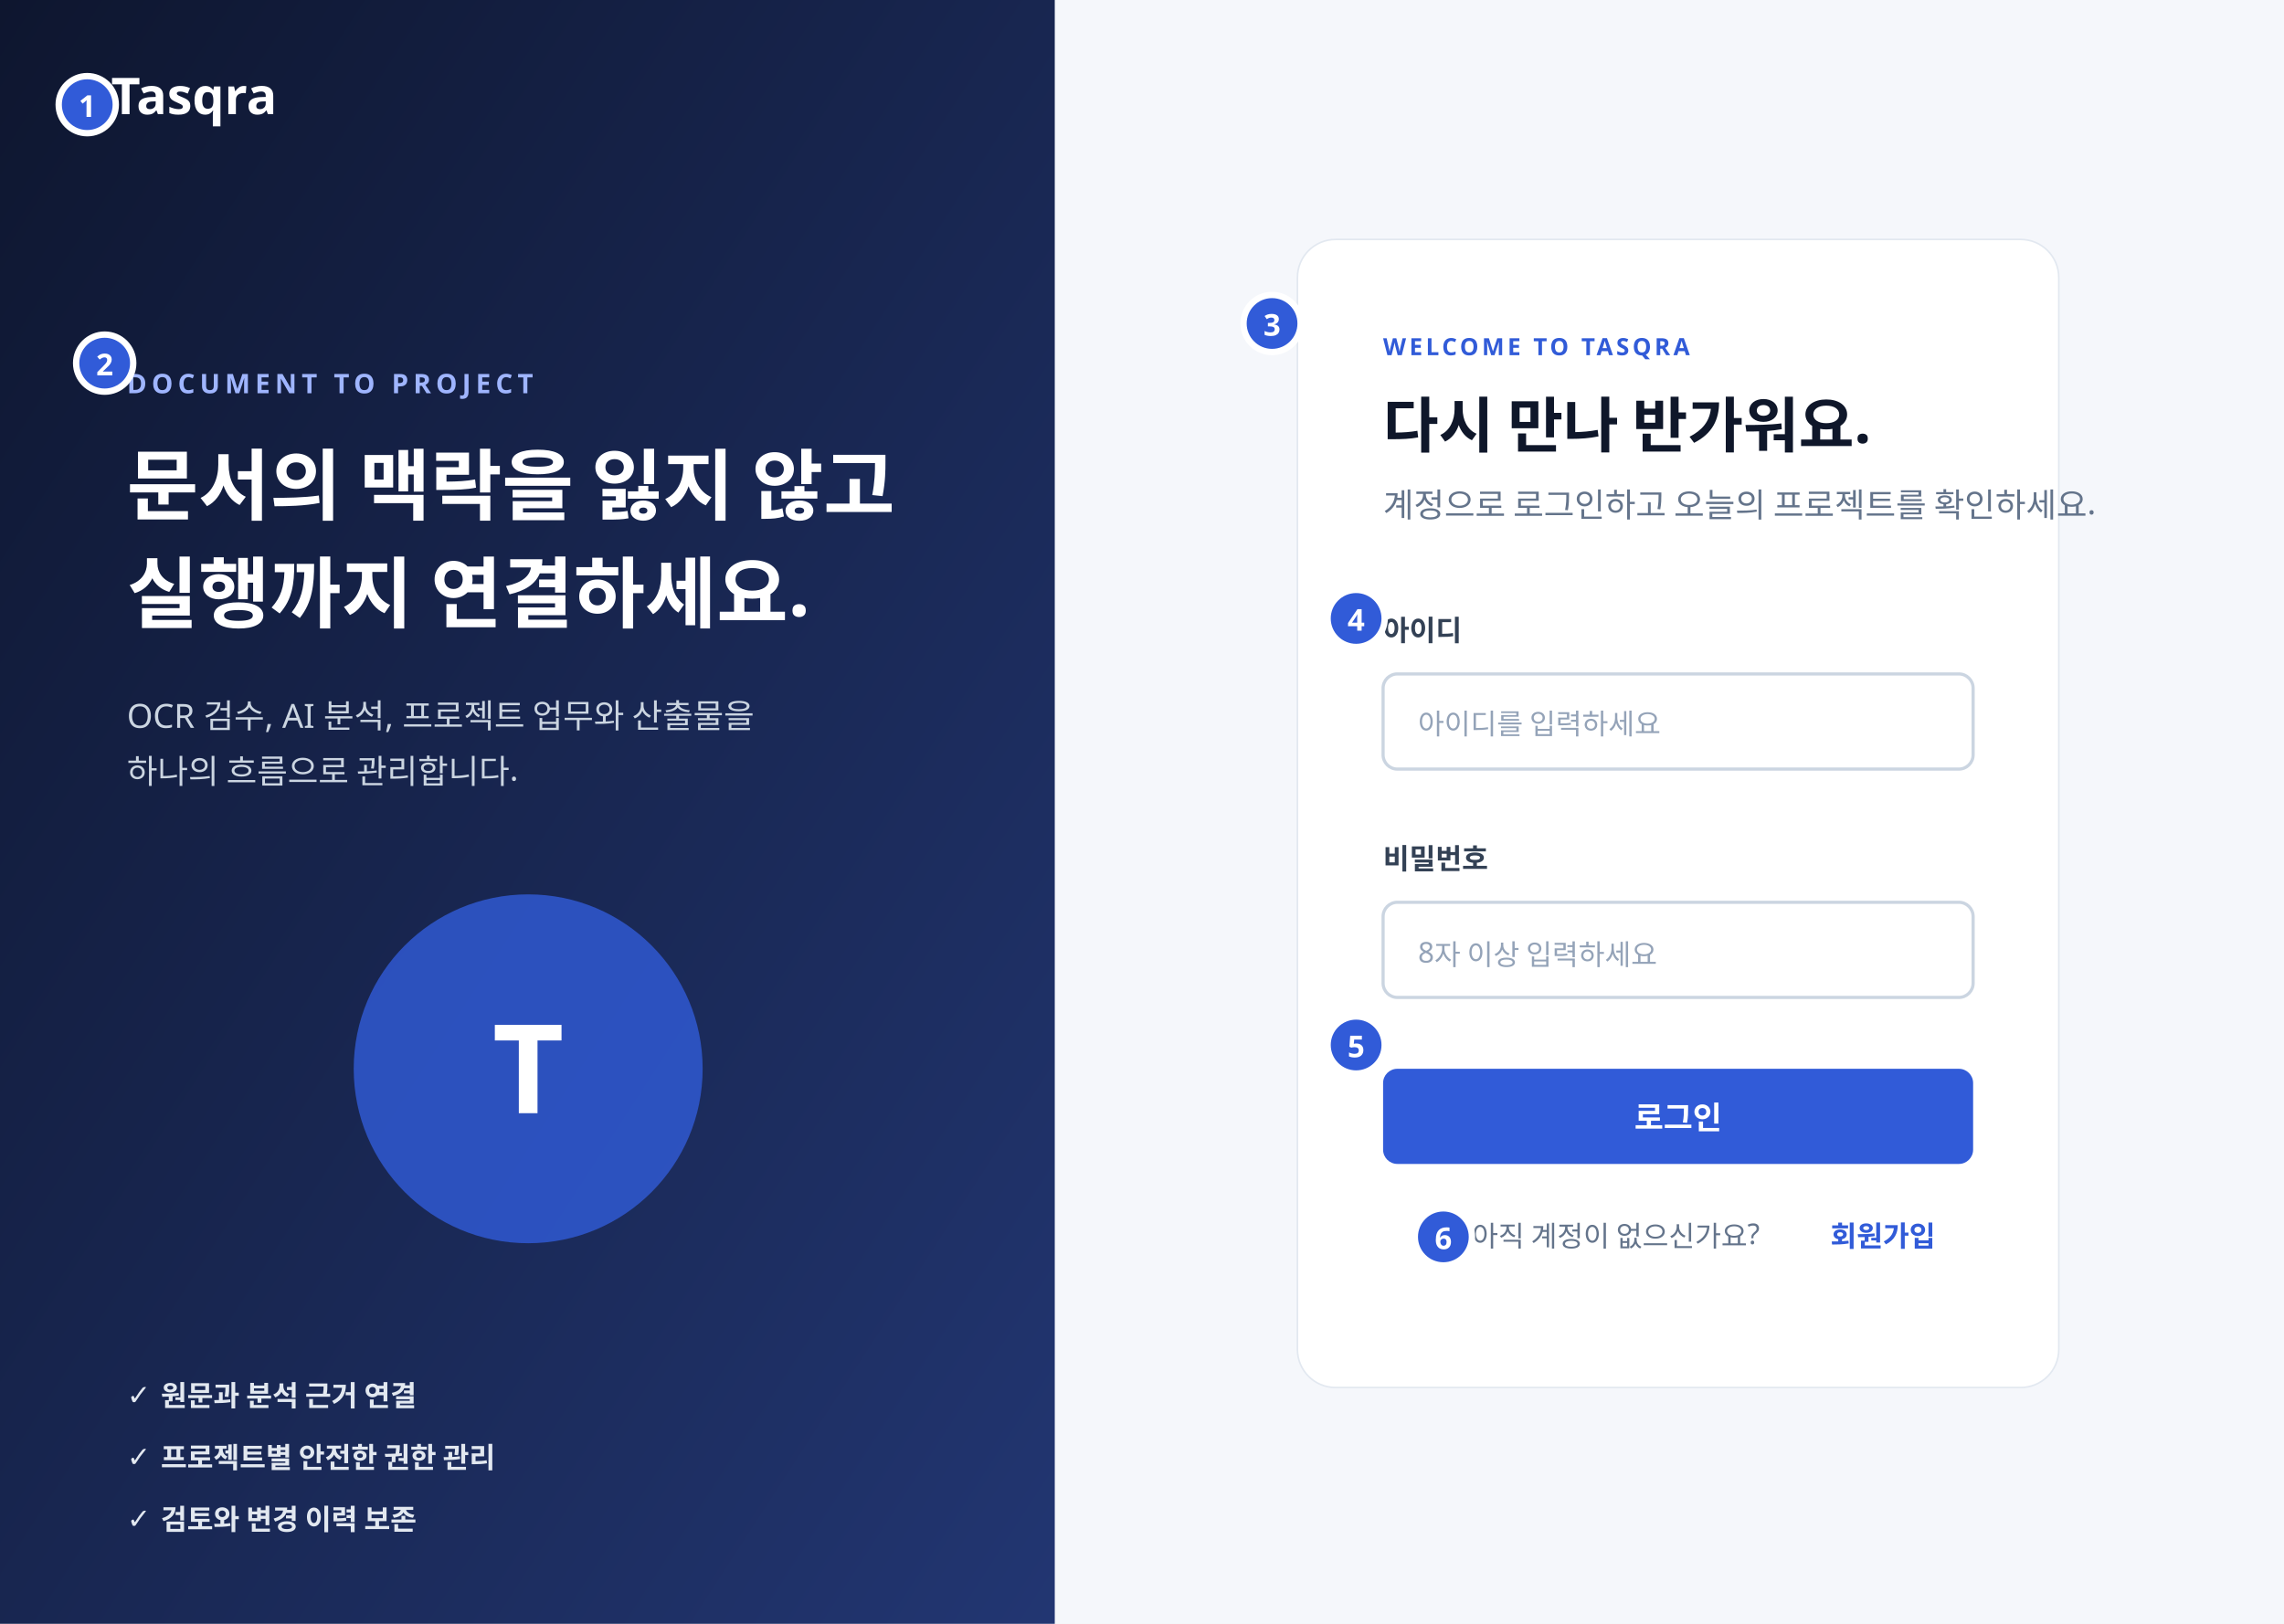
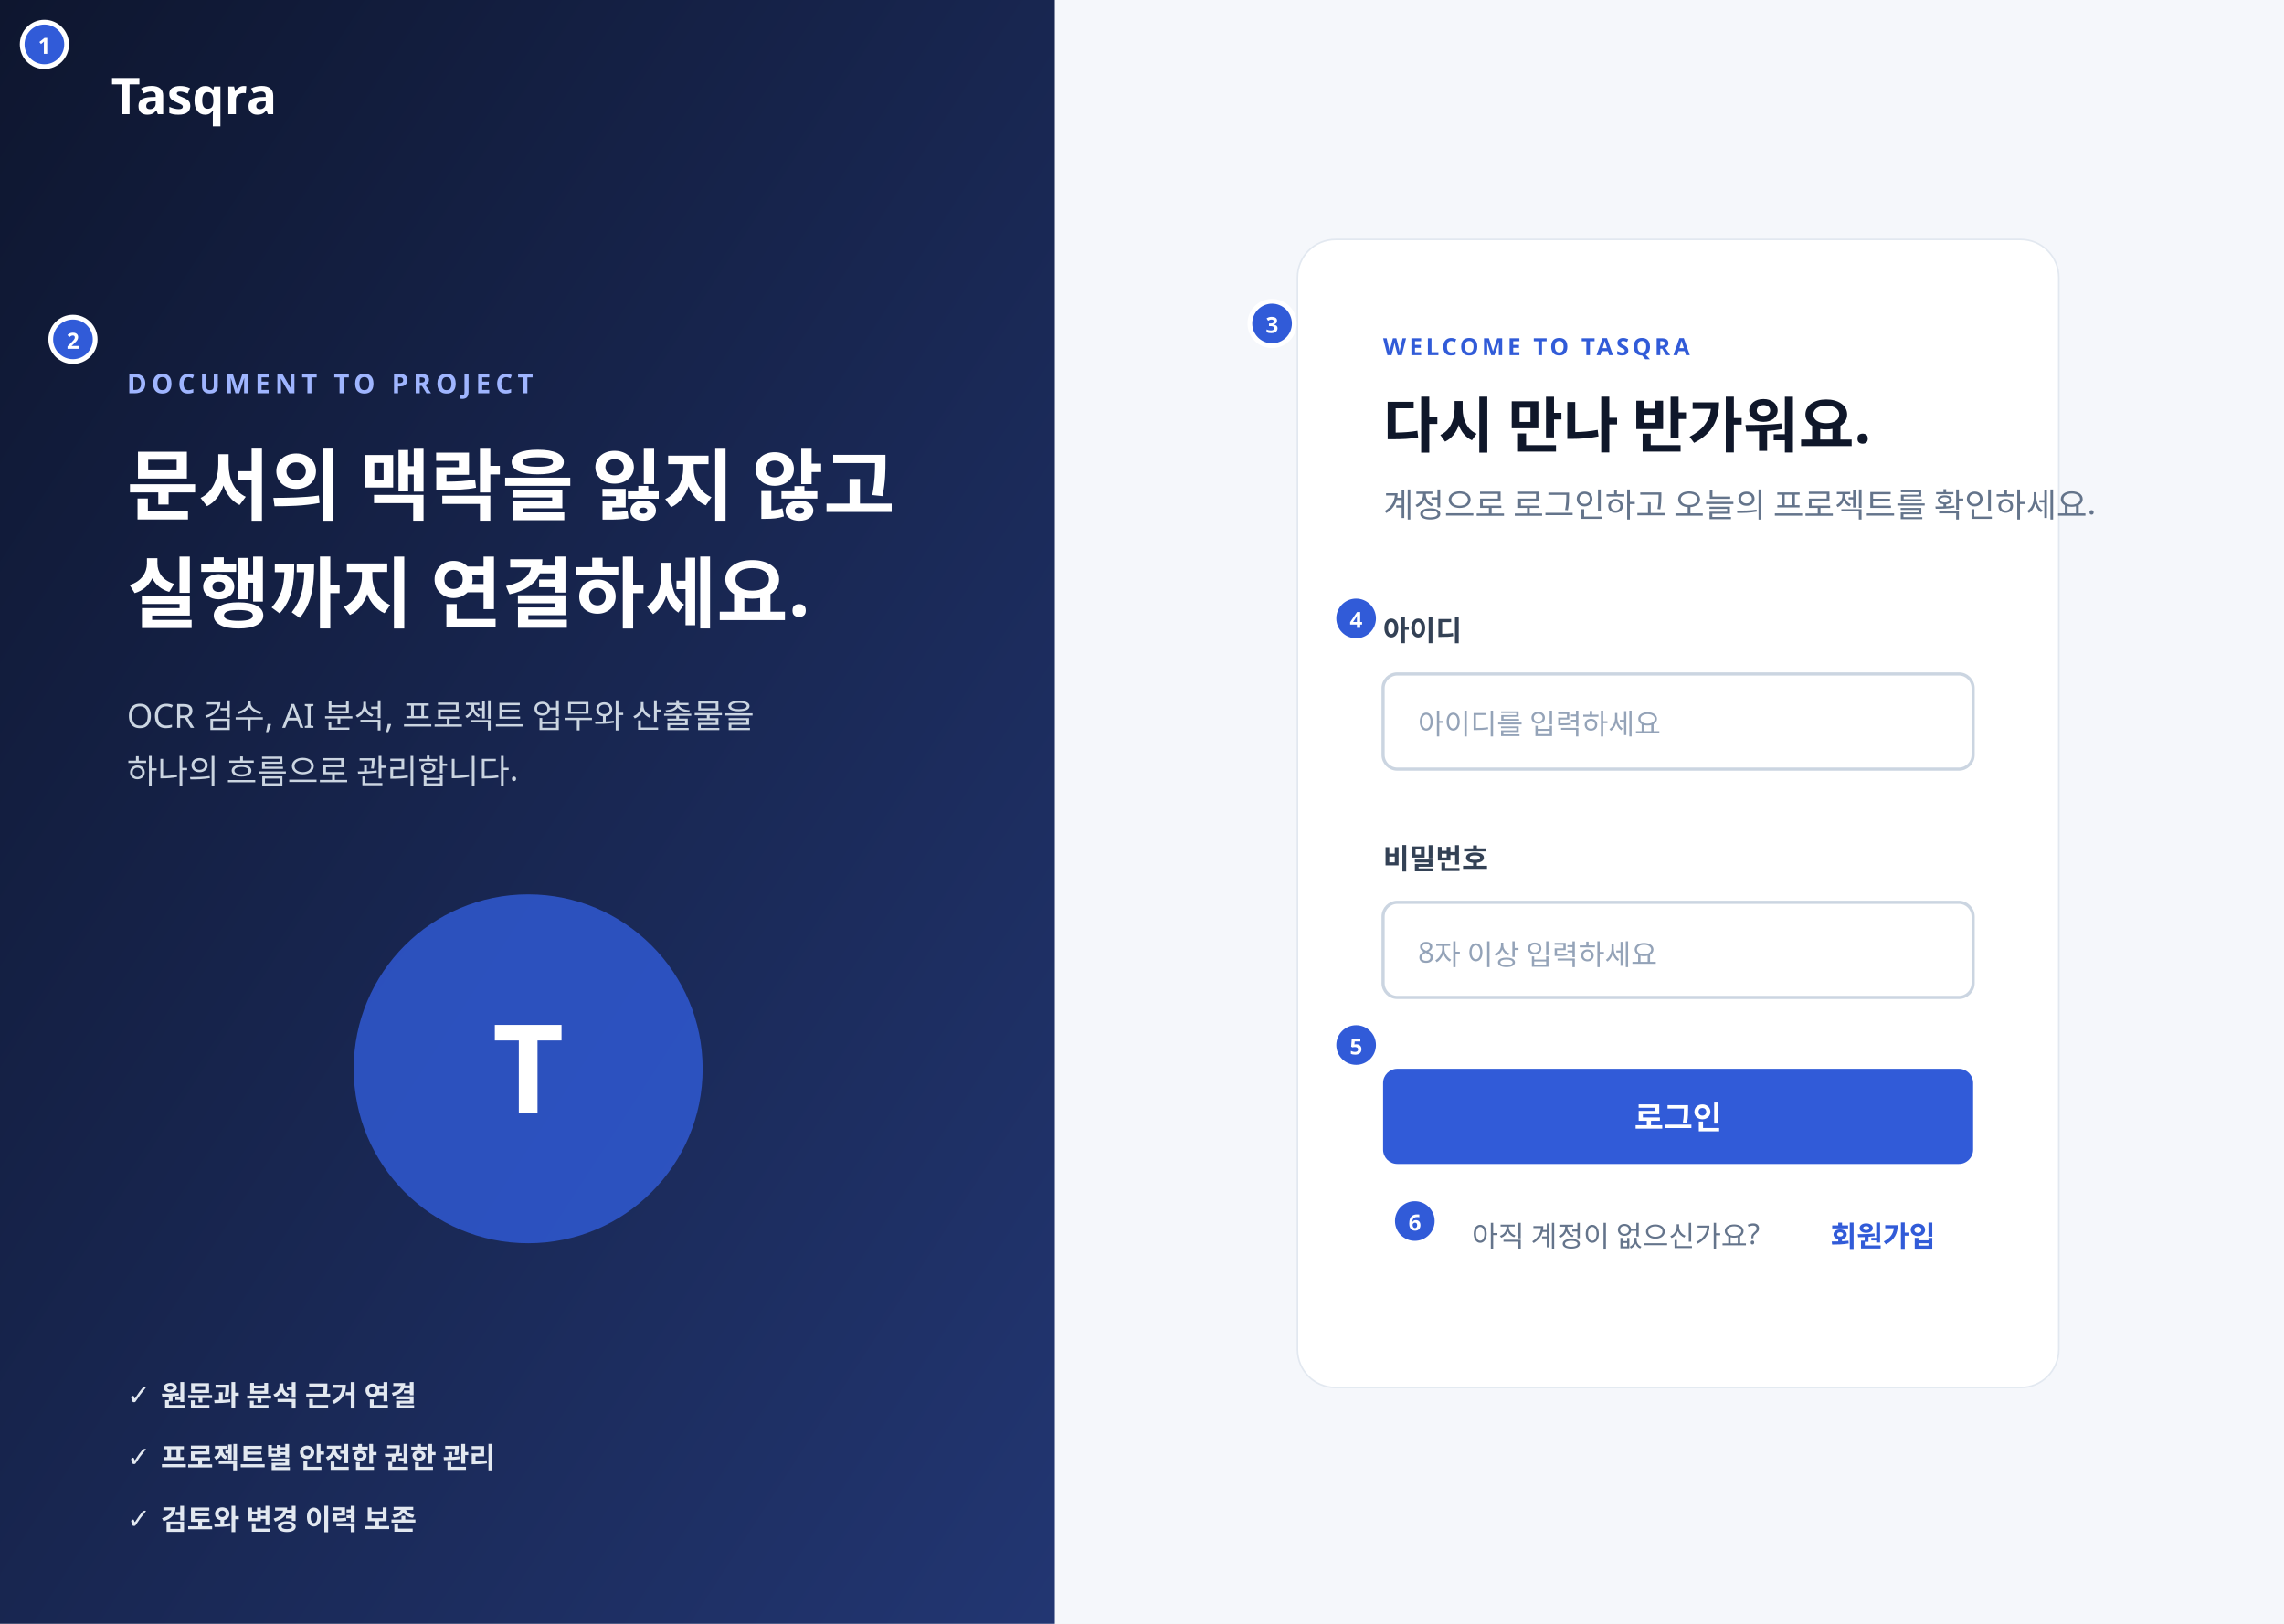
<svg xmlns="http://www.w3.org/2000/svg" viewBox="0 0 1440 1024" width="1440" height="1024" role="img" aria-labelledby="title desc">
  <defs>
    <linearGradient id="brand" x1="0" y1="0" x2="1" y2="1">
      <stop stop-color="#0e162f" />
      <stop offset="1" stop-color="#223672" />
    </linearGradient>
-     <style>@font-face{font-family:'Noto Sans KR';src:url('../포트폴리오/NotoSansKR.ttf') format('truetype');font-weight:100 900}text{font-family:'Noto Sans KR',Pretendard,'Malgun Gothic',sans-serif}.h1{font-size:49px;font-weight:800}.h2{font-size:38px;font-weight:800;fill:#0f172a}.body{font-size:21px}.label{font-size:18px;font-weight:700;fill:#334155}.pin circle{fill:#315bd8;stroke:#fff;stroke-width:4}.pin text{fill:#fff;font-size:19px;font-weight:800;text-anchor:middle;dominant-baseline:middle}</style>
+     <style>@font-face{font-family:'Noto Sans KR';src:url('../포트폴리오/NotoSansKR.ttf') format('truetype');font-weight:100 900}text{font-family:'Noto Sans KR',Pretendard,'Malgun Gothic',sans-serif}.h1{font-size:49px;font-weight:800}.h2{font-size:38px;font-weight:800;fill:#0f172a}.body{font-size:21px}.label{font-size:18px;font-weight:700;fill:#334155}.pin circle{r:14px;fill:#315bd8;stroke:#fff;stroke-width:3}.pin text{fill:#fff;font-size:14px;font-weight:800;text-anchor:middle;dominant-baseline:middle}</style>
  </defs>
  <rect width="1440" height="1024" fill="#f5f7fb" />
  <rect x="0" width="665" height="1024" fill="url(#brand)" />
  <text x="70" y="72" font-size="32" font-weight="900" fill="#fff">Tasqra</text>
  <text x="80" y="248" font-size="17" font-weight="900" letter-spacing="3" fill="#9fb5ff">DOCUMENT TO PROJECT</text>
  <text class="h1" x="80" y="324" fill="#fff">문서의 맥락을 잃지 않고</text>
  <text class="h1" x="80" y="392" fill="#fff">실행까지 연결하세요.</text>
  <text class="body" x="80" y="459" fill="#cbd5e1">OCR 검수, AI 분석, 프로젝트 업무와 산출물을</text>
  <text class="body" x="80" y="494" fill="#cbd5e1">하나의 흐름으로 관리합니다.</text>
  <circle cx="333" cy="674" r="110" fill="#315bd8" opacity=".8" />
  <text x="333" y="702" text-anchor="middle" font-size="78" font-weight="900" fill="#fff">T</text>
  <g font-size="18" font-weight="700" fill="#e2e8f0">
    <text x="80" y="886">✓  원문과 분석 근거 연결</text>
    <text x="80" y="925">✓  프로젝트별 안전한 권한 관리</text>
    <text x="80" y="964">✓  검토와 변경 이력 보존</text>
  </g>
  <rect x="818" y="151" width="480" height="724" rx="24" fill="#fff" stroke="#e2e8f0" />
  <text x="872" y="224" font-size="15" font-weight="900" letter-spacing="2" fill="#315bd8">WELCOME TO TASQRA</text>
  <text class="h2" x="872" y="282">다시 만나 반가워요.</text>
  <text class="body" x="872" y="326" fill="#64748b">계정으로 로그인하고 오늘의 프로젝트를 확인하세요.</text>
  <text class="label" x="872" y="404">아이디</text>
  <rect x="872" y="425" width="372" height="60" rx="9" fill="#fff" stroke="#cbd5e1" stroke-width="2" />
  <text x="894" y="463" font-size="18" fill="#94a3b8">아이디를 입력하세요</text>
  <text class="label" x="872" y="548">비밀번호</text>
  <rect x="872" y="569" width="372" height="60" rx="9" fill="#fff" stroke="#cbd5e1" stroke-width="2" />
  <text x="894" y="607" font-size="18" fill="#94a3b8">8자 이상 입력하세요</text>
  <rect x="872" y="674" width="372" height="60" rx="9" fill="#315bd8" />
  <text x="1058" y="712" text-anchor="middle" font-size="20" font-weight="800" fill="#fff">로그인</text>
  <text x="928" y="786" font-size="18" fill="#64748b">아직 계정이 없으신가요?</text>
  <text x="1154" y="786" font-size="18" font-weight="800" fill="#315bd8">회원가입</text>
  <g class="pin">
-     <g transform="translate(55 66)">
+     <g transform="translate(28 28)">
      <circle r="18" />
      <text y="1">1</text>
    </g>
-     <g transform="translate(66 229)">
+     <g transform="translate(46 214)">
      <circle r="18" />
      <text y="1">2</text>
    </g>
    <g transform="translate(802 204)">
      <circle r="18" />
      <text y="1">3</text>
    </g>
    <g transform="translate(855 390)">
      <circle r="18" />
      <text y="1">4</text>
    </g>
    <g transform="translate(855 659)">
      <circle r="18" />
      <text y="1">5</text>
    </g>
-     <g transform="translate(910 780)">
+     <g transform="translate(892 770)">
      <circle r="18" />
      <text y="1">6</text>
    </g>
  </g>
</svg>
